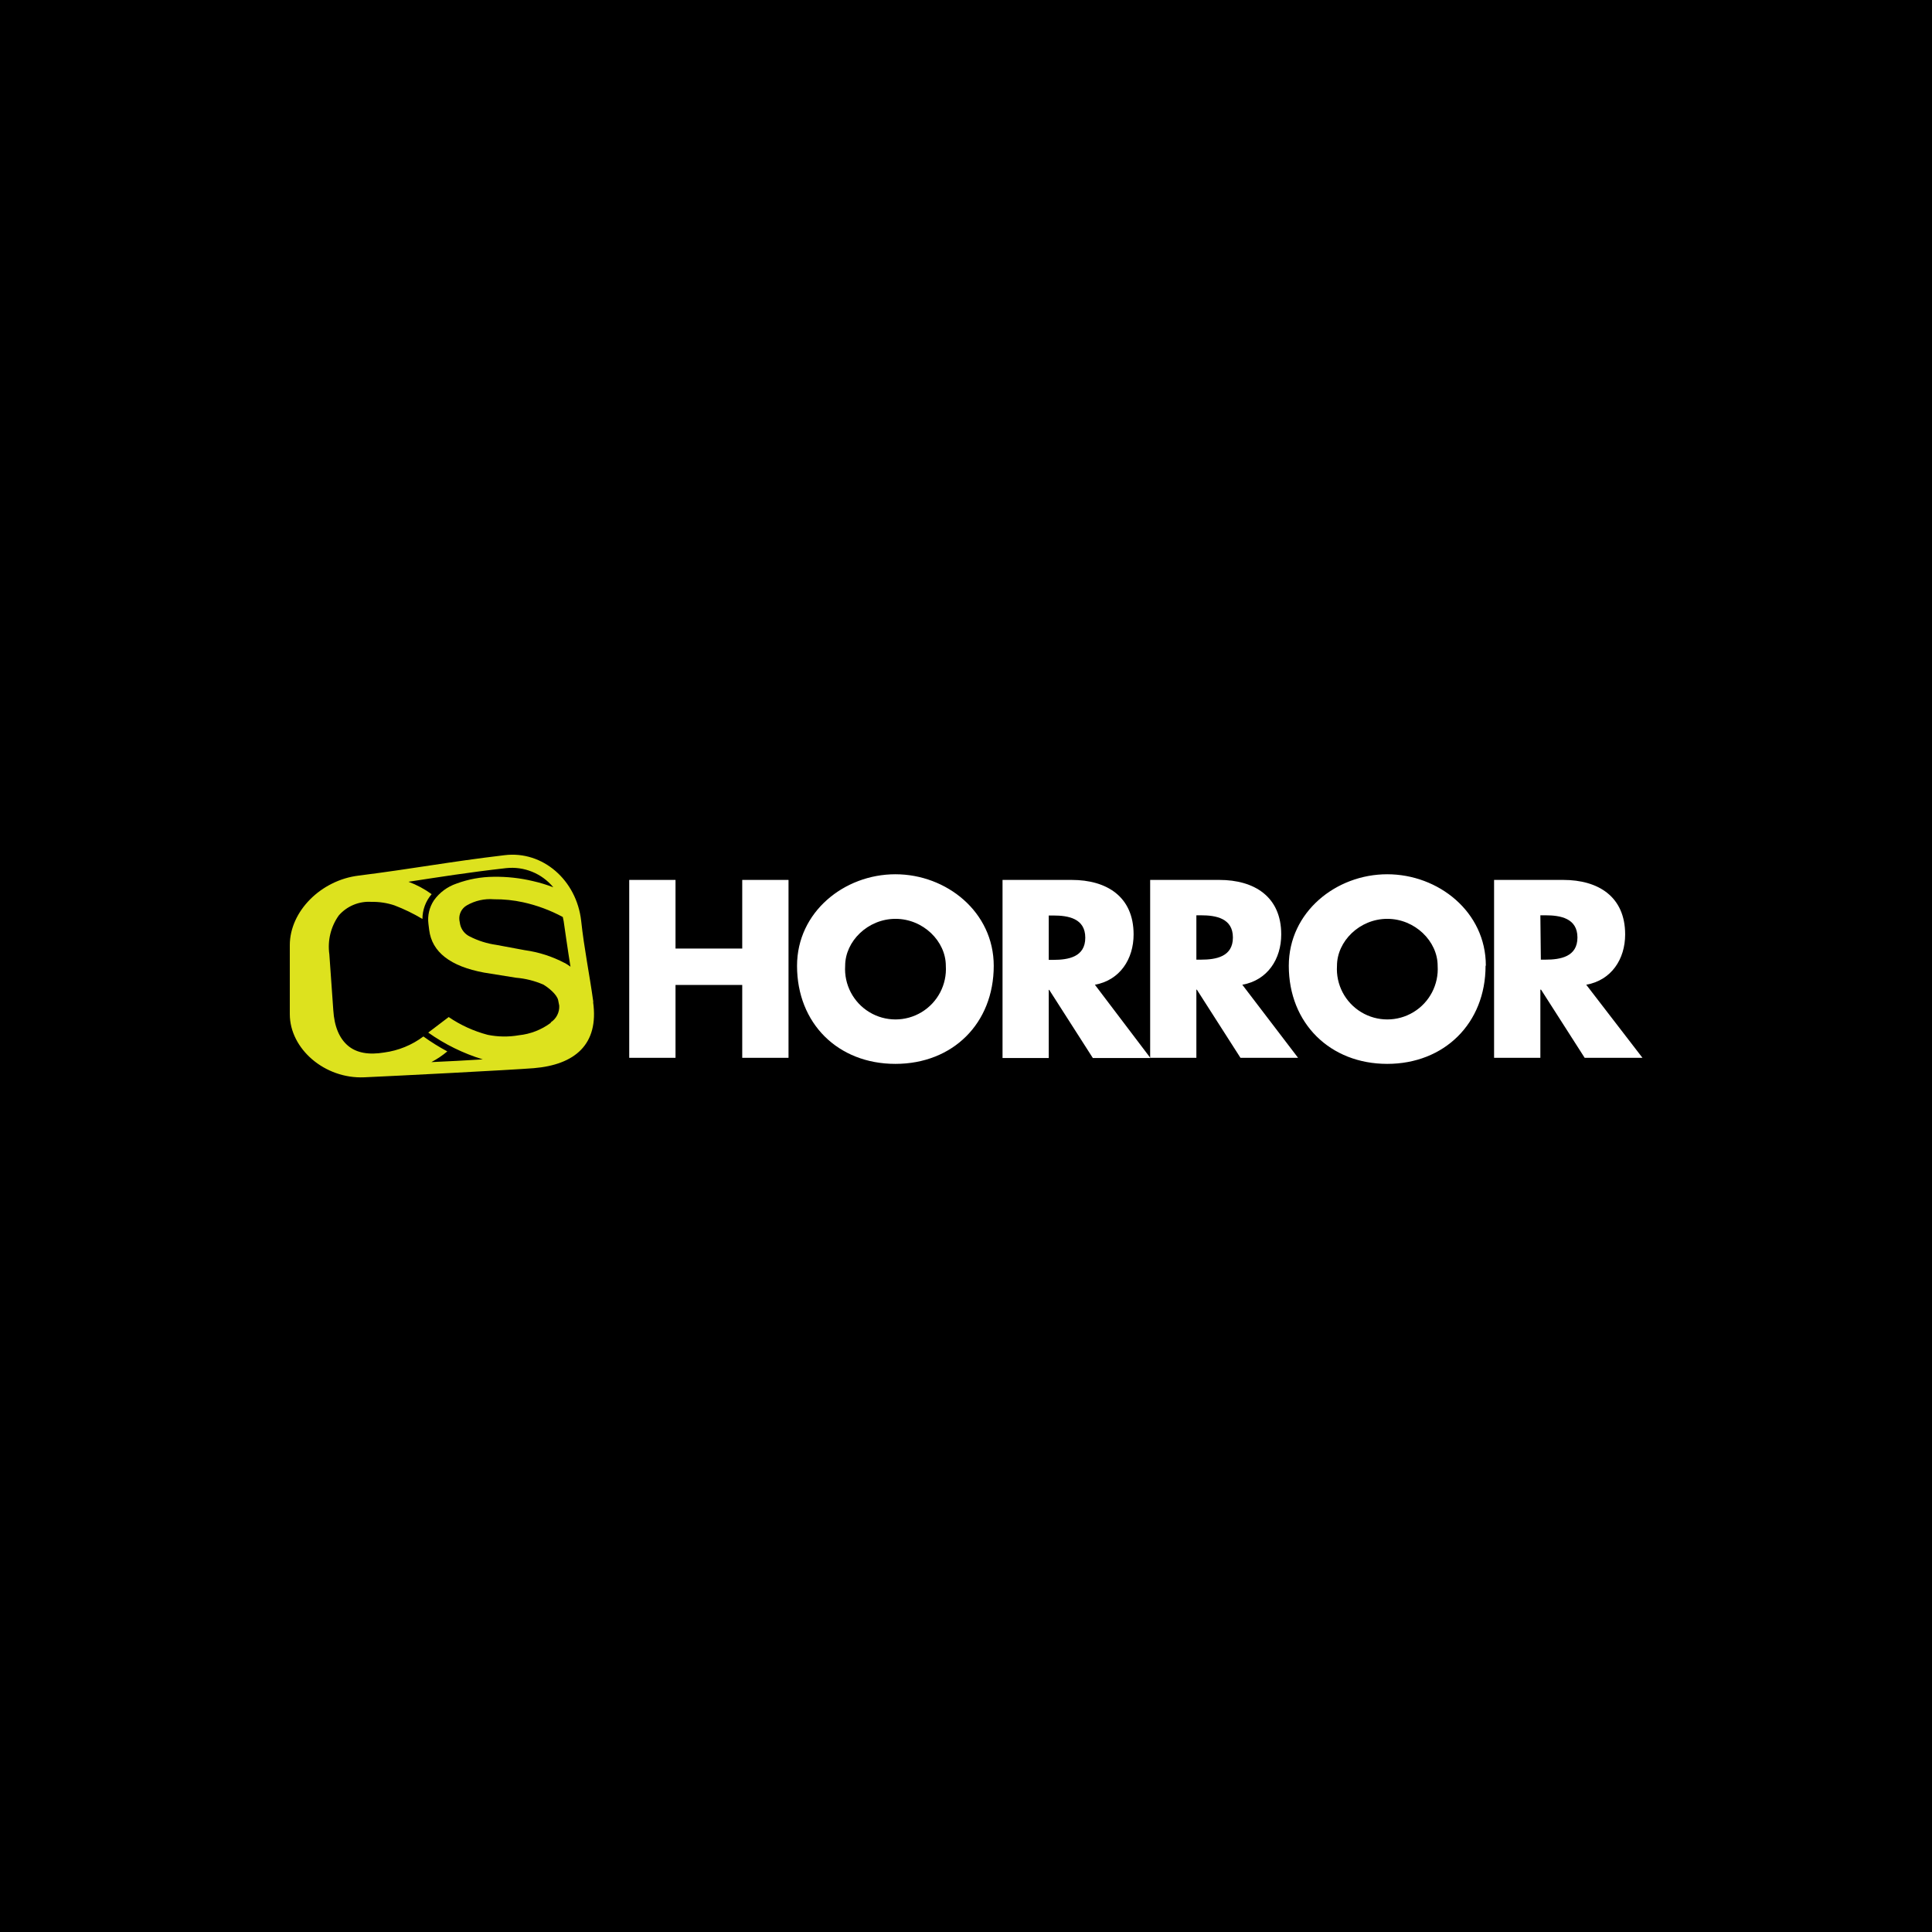
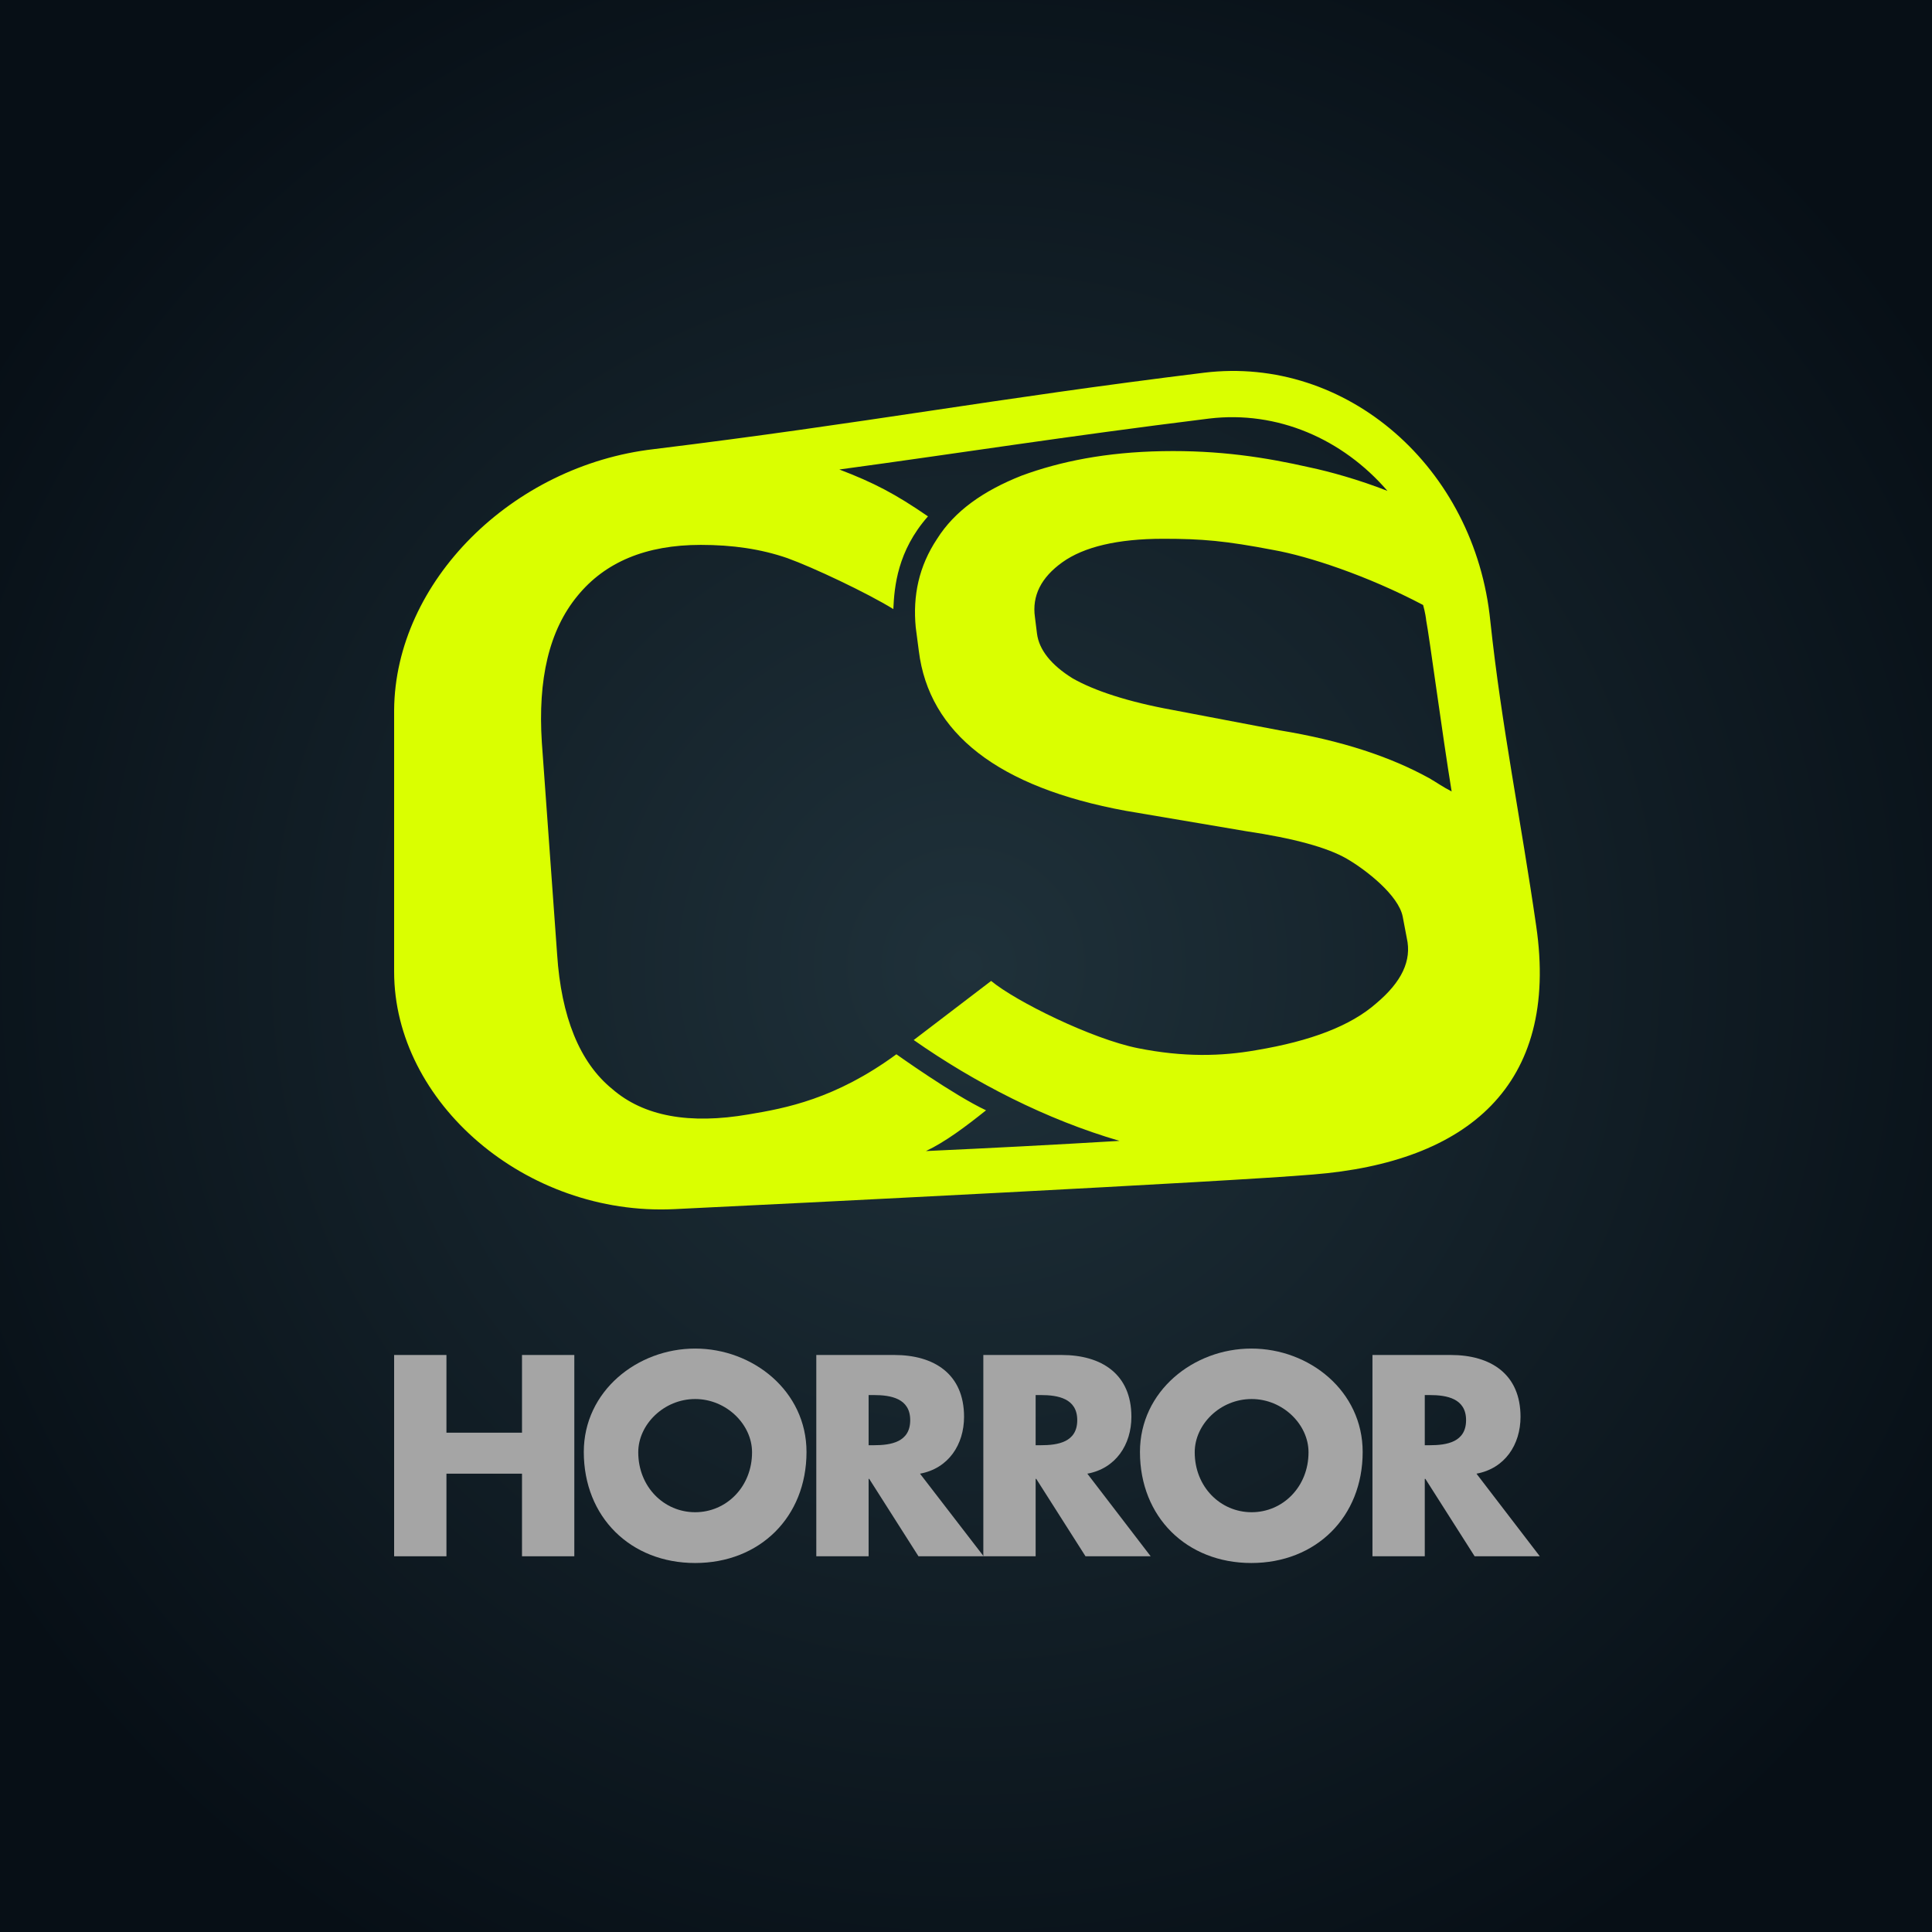
- <svg xmlns="http://www.w3.org/2000/svg" viewBox="0 0 283.46 283.46">
+ <svg xmlns="http://www.w3.org/2000/svg" width="250" height="250" viewBox="0 0 250 250" fill="none">
+   <rect width="250" height="250" fill="url(#paint0_radial_270_357)" />
+   <path d="M184.94 100.697C179.931 97.929 173.603 95.82 165.561 94.501L151.719 91.865C145.918 90.81 141.568 89.36 138.799 87.778C136.031 86.064 134.449 84.087 134.185 81.977L133.922 79.868C133.526 77.1 134.713 74.727 137.481 72.749C140.25 70.772 144.6 69.717 150.532 69.717C155.542 69.717 158.574 69.981 164.77 71.167C169.252 71.958 176.899 74.463 184.149 78.286C184.413 79.209 184.545 80.132 184.545 80.263C184.94 82.241 186.654 95.16 187.841 102.411C186.786 101.884 185.863 101.225 184.94 100.697ZM178.085 129.832C174.789 132.732 169.648 134.71 162.529 135.896C158.047 136.687 153.169 136.819 147.237 135.632C141.304 134.446 131.417 129.568 128.253 126.932L118.234 134.578C126.144 140.115 135.372 144.861 144.864 147.629C136.031 148.156 128.385 148.552 119.816 148.947C122.321 147.761 124.957 145.783 127.594 143.674C123.375 141.697 115.993 136.423 115.993 136.423C108.083 142.224 101.623 143.41 96.877 144.201C89.231 145.52 83.299 144.465 79.212 140.906C74.993 137.478 72.62 131.546 72.093 123.504L70.115 96.083C69.588 87.91 71.038 81.582 74.73 77.1C78.289 72.749 83.562 70.508 90.681 70.508C94.768 70.508 98.459 71.035 101.887 72.222C105.183 73.408 112.17 76.704 115.597 78.813C115.729 75.913 116.125 71.299 120.079 66.817C115.861 63.916 113.092 62.466 108.61 60.752C124.166 58.643 137.349 56.534 156.465 54.161C165.297 53.106 173.735 56.797 179.535 63.521C175.844 62.071 172.021 61.016 169.516 60.489C163.715 59.17 157.783 58.248 150.401 58.38C143.15 58.511 137.217 59.698 132.208 61.543C127.198 63.521 123.507 66.157 121.266 69.717C118.893 73.276 118.102 77.1 118.497 81.186L118.893 84.218C120.211 94.897 129.176 101.884 145.655 104.916L161.211 107.552C167.407 108.475 171.757 109.662 174.262 111.112C176.767 112.562 180.985 115.858 181.513 118.626L182.04 121.395C182.699 124.295 181.381 127.063 178.085 129.832ZM198.783 119.813C196.805 106.102 194.3 93.974 192.85 80.395C190.873 60.489 174.262 45.987 155.806 48.228C127.989 51.656 112.565 54.688 84.617 58.116C66.292 60.225 51.132 75.254 51 91.865C51 103.202 51 114.408 51 125.745C51 142.619 68.006 157.385 87.254 156.462C101.096 155.803 159.233 152.902 169.912 151.98C189.818 150.398 201.815 140.51 198.783 119.813Z" fill="#DAFF00" />
+   <path d="M67.547 175.334V185.389H57.769V175.334H51V201.382H57.769V190.693H67.547V201.382H74.316V175.334H67.547Z" fill="#A5A5A5" />
+   <path d="M82.59 187.922C82.59 192.396 85.915 195.681 89.953 195.681C93.99 195.681 97.315 192.396 97.315 187.922C97.315 184.32 93.99 181.034 89.953 181.034C85.915 181.034 82.59 184.32 82.59 187.922ZM104.362 187.883C104.362 196.315 98.305 202.252 89.953 202.252C81.6 202.252 75.543 196.315 75.543 187.883C75.543 180.005 82.471 174.503 89.953 174.503C97.434 174.503 104.362 180.005 104.362 187.883Z" fill="#A5A5A5" />
+   <path d="M112.398 187.012H113.071C115.287 187.012 117.781 186.616 117.781 183.766C117.781 180.955 115.287 180.52 113.071 180.52H112.398V187.012ZM127.282 201.382H118.85L112.477 191.366H112.398V201.382H105.628V175.334H115.723C120.869 175.334 124.748 177.788 124.748 183.33C124.748 186.933 122.73 190.02 119.048 190.693L127.282 201.382Z" fill="#A5A5A5" />
+   <path d="M134.011 187.012H134.684C136.901 187.012 139.395 186.616 139.395 183.766C139.395 180.955 136.901 180.52 134.684 180.52H134.011V187.012ZM148.896 201.382H140.464L134.091 191.366H134.011V201.382H127.242V175.334H137.376C142.522 175.334 146.402 177.788 146.402 183.33C146.402 186.933 144.383 190.02 140.701 190.693L148.896 201.382Z" fill="#A5A5A5" />
+   <path d="M154.596 187.922C154.596 192.396 157.921 195.681 161.959 195.681C165.997 195.681 169.322 192.396 169.322 187.922C169.322 184.32 165.997 181.034 161.959 181.034C157.882 181.034 154.596 184.32 154.596 187.922ZM176.329 187.883C176.329 196.315 170.272 202.252 161.92 202.252C153.567 202.252 147.51 196.315 147.51 187.883C147.51 180.005 154.438 174.503 161.92 174.503C169.441 174.503 176.329 180.005 176.329 187.883Z" fill="#A5A5A5" />
+   <path d="M184.365 187.012H184.998C187.215 187.012 189.709 186.616 189.709 183.766C189.709 180.955 187.215 180.52 184.998 180.52H184.365V187.012ZM199.249 201.382H190.817L184.444 191.366H184.365V201.382H177.595V175.334H187.729C192.876 175.334 196.755 177.788 196.755 183.33C196.755 186.933 194.736 190.02 191.055 190.693L199.249 201.382Z" fill="#A5A5A5" />
  <defs>
-     <style>.cls-1{fill:#dde21e;}.cls-2{fill:#fff;}</style>
+     <radialGradient id="paint0_radial_270_357" cx="0" cy="0" r="1" gradientUnits="userSpaceOnUse" gradientTransform="translate(125 125) rotate(90) scale(148.5)">
+       <stop stop-color="#1F313A" />
+       <stop offset="1" stop-color="#070F16" />
+     </radialGradient>
  </defs>
-   <g id="Layer_2" data-name="Layer 2">
-     <g id="JOJ_Group" data-name="JOJ Group">
-       <g id="cshorror">
-         <rect width="283.46" height="283.46" />
-         <g id="logo">
-           <path class="cls-1" d="M82.83,141.28A17.73,17.73,0,0,0,77,139.41l-4.19-.78a12.35,12.35,0,0,1-3.89-1.23,2.6,2.6,0,0,1-1.41-1.77L67.4,135a2.2,2.2,0,0,1,1.08-2.16,6.86,6.86,0,0,1,4-.9,19.17,19.17,0,0,1,4.27.44,22.42,22.42,0,0,1,5.82,2.16c.07.26.11.57.13.61.09.6.64,4.5,1,6.68a8.67,8.67,0,0,0-.81-.53m-2.07,8.76a9.47,9.47,0,0,1-4.68,1.83,12.37,12.37,0,0,1-4.58-.06,18.59,18.59,0,0,1-5.73-2.61l-3,2.28a28,28,0,0,0,8,3.93c-2.66.16-4.95.29-7.54.4a13.11,13.11,0,0,0,2.34-1.57,30.27,30.27,0,0,1-3.51-2.19,12.31,12.31,0,0,1-5.74,2.35c-2.27.38-4.07.07-5.33-1s-2-2.8-2.15-5.22L48.32,140a7.91,7.91,0,0,1,1.38-5.68,5.85,5.85,0,0,1,4.8-2,10.08,10.08,0,0,1,3.36.51,26,26,0,0,1,4.12,2,5.57,5.57,0,0,1,1.35-3.64,14.09,14.09,0,0,0-3.4-1.82c4.61-.7,8.59-1.35,14.32-2a7.89,7.89,0,0,1,6.93,2.81,21.53,21.53,0,0,0-3-.91,23.25,23.25,0,0,0-5.75-.63,16.14,16.14,0,0,0-5.46,1,6.72,6.72,0,0,0-3.3,2.45,5.08,5.08,0,0,0-.81,3.47l.11.89c.41,3.23,3.09,5.33,8.06,6.25l4.67.75a12.74,12.74,0,0,1,4,1c.75.43,2,1.44,2.19,2.28l.16.82A2.74,2.74,0,0,1,80.8,150m6.25-3c-.57-4.12-1.34-7.8-1.78-11.88-.67-6-5.65-10.33-11.23-9.65-8.39,1-13,1.93-21.44,3-5.5.67-10.07,5.22-10.08,10.19V148.8c0,5.07,5.11,9.52,10.93,9.26,4.15-.18,21.66-1.08,24.87-1.34,6-.5,9.58-3.47,8.7-9.7" />
-           <path class="cls-2" d="M108.9,139.17V129.1h6.79v26.1H108.9V144.51H99.11V155.2H92.32V129.1h6.79v10.07Z" />
-           <path class="cls-2" d="M124,141.7a7.4,7.4,0,1,0,14.77,0c0-3.6-3.32-6.89-7.38-6.89S124,138.1,124,141.7m21.8,0c0,8.44-6,14.39-14.43,14.39s-14.43-5.94-14.43-14.39c0-7.89,6.92-13.43,14.43-13.43s14.43,5.54,14.43,13.43m8.07-.87h.66c2.22,0,4.7-.42,4.7-3.25s-2.48-3.26-4.7-3.26h-.66Zm14.92,14.4h-8.45l-6.4-10h-.07v10h-6.78V129.1h10.14c5.16,0,9.09,2.46,9.09,8,0,3.6-2,6.72-5.68,7.38Z" />
-           <path class="cls-2" d="M175.53,140.8h.66c2.21,0,4.7-.42,4.7-3.25s-2.49-3.26-4.7-3.26h-.66Zm14.92,14.4H182l-6.4-10h-.07v10h-6.78V129.1h10.14c5.15,0,9.09,2.46,9.09,8,0,3.6-2,6.72-5.71,7.38Z" />
-           <path class="cls-2" d="M196.16,141.7a7.4,7.4,0,1,0,14.77,0c0-3.6-3.33-6.89-7.39-6.89s-7.38,3.29-7.38,6.89m21.8,0c0,8.44-6.06,14.39-14.43,14.39s-14.44-5.94-14.44-14.39c0-7.89,6.93-13.43,14.44-13.43S218,133.78,218,141.67m8.07-.87h.66c2.21,0,4.71-.42,4.71-3.25s-2.5-3.26-4.71-3.26H226Zm14.91,14.4H232.5l-6.4-10H226v10h-6.79V129.1h10.14c5.16,0,9.09,2.46,9.09,8,0,3.6-2,6.72-5.71,7.38Z" />
-         </g>
-       </g>
-     </g>
-   </g>
</svg>
